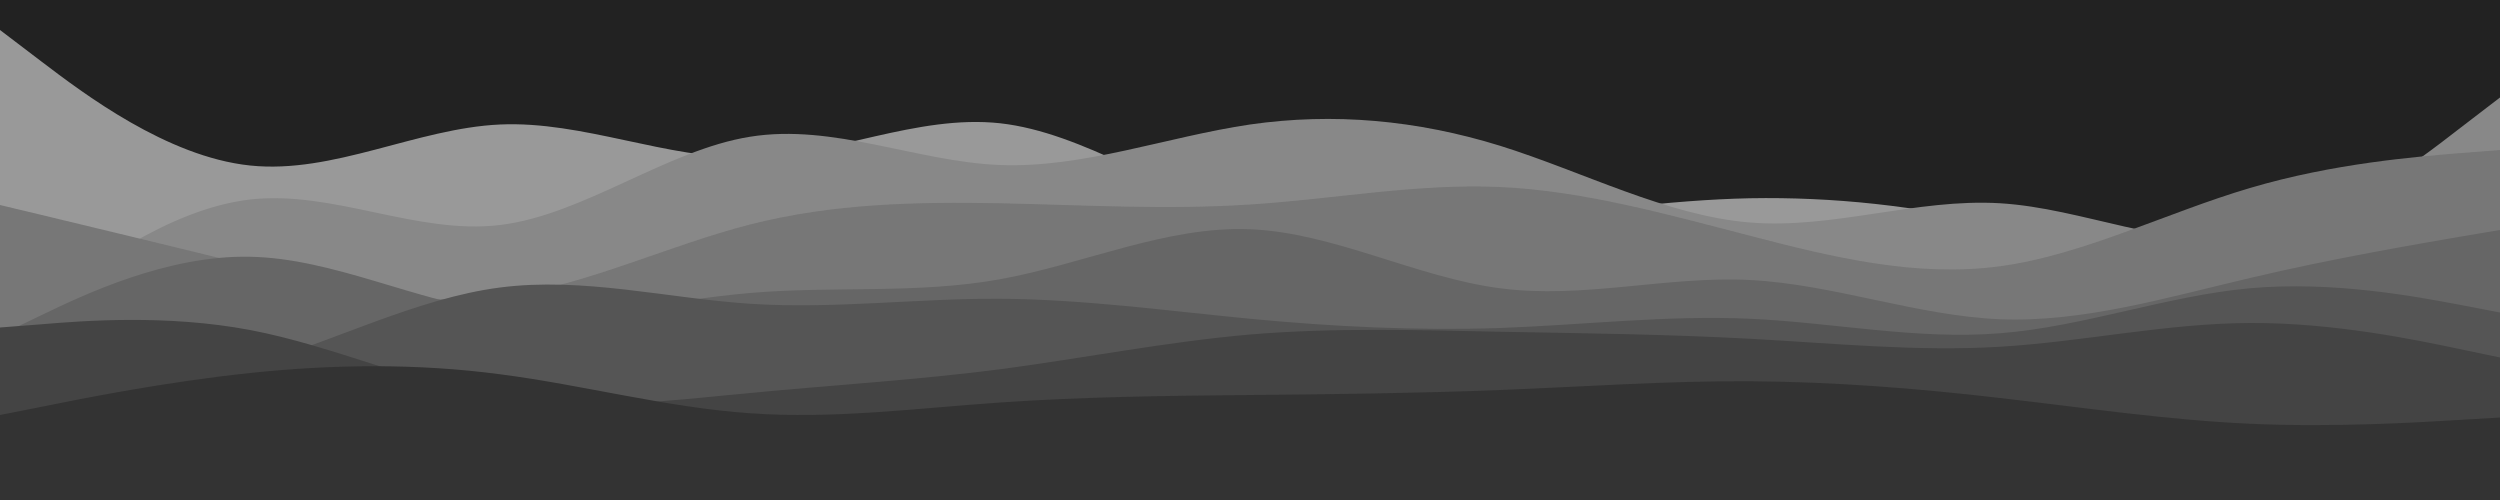
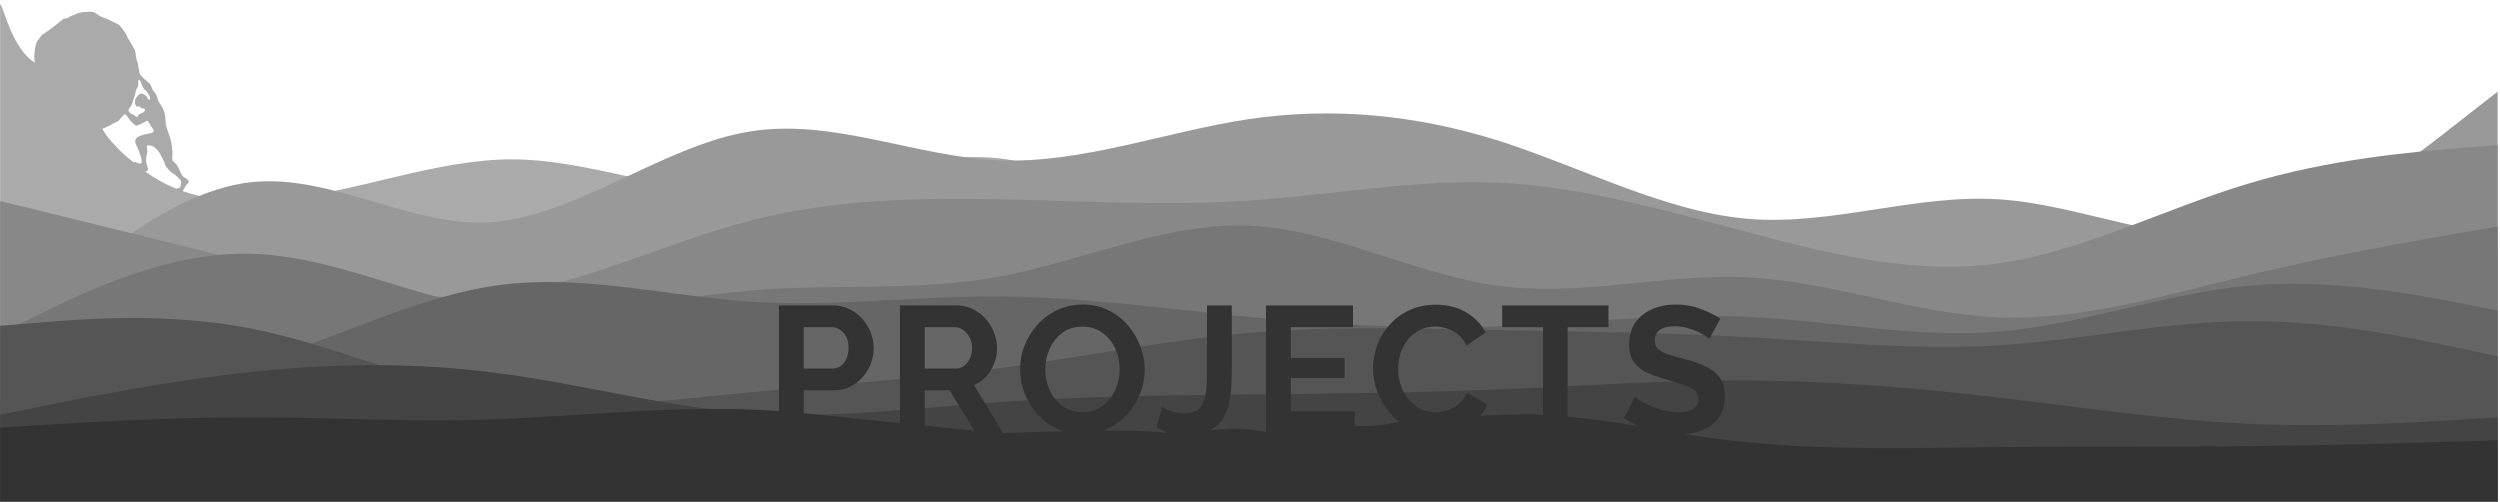
- <svg xmlns="http://www.w3.org/2000/svg" width="1000" height="200" viewBox="0 0 1000 200" fill="none">
-   <path d="M1000 0H0V200H1000V0Z" fill="#222222" />
-   <path d="M0 12L16.7 24.7C33.3 37.3 66.7 62.7 100 66.2C133.3 69.7 166.7 51.3 200 49.8C233.3 48.3 266.7 63.7 300 63C333.3 62.3 366.7 45.7 400 49.3C433.3 53 466.7 77 500 87.2C533.3 97.3 566.7 93.7 600 89.3C633.3 85 666.7 80 700 79.3C733.3 78.7 766.7 82.3 800 90.2C833.3 98 866.7 110 900 110C933.3 110 966.7 98 983.3 92L1000 86V200H983.3C966.7 200 933.3 200 900 200C866.7 200 833.3 200 800 200C766.7 200 733.3 200 700 200C666.7 200 633.3 200 600 200C566.7 200 533.3 200 500 200C466.7 200 433.3 200 400 200C366.7 200 333.3 200 300 200C266.7 200 233.3 200 200 200C166.7 200 133.3 200 100 200C66.7 200 33.3 200 16.7 200H0V12Z" fill="#999999" />
-   <path d="M0 135L16.7 122.2C33.3 109.3 66.7 83.7 100 79.8C133.3 76 166.7 94 200 90C233.3 86 266.7 60 300 54.7C333.3 49.3 366.7 64.7 400 66C433.3 67.3 466.7 54.7 500 49.8C533.3 45 566.7 48 600 58.3C633.3 68.7 666.7 86.3 700 89C733.3 91.7 766.7 79.3 800 81.3C833.3 83.3 866.7 99.7 900 95C933.3 90.3 966.7 64.7 983.3 51.8L1000 39V200H983.3C966.7 200 933.3 200 900 200C866.7 200 833.3 200 800 200C766.7 200 733.3 200 700 200C666.7 200 633.3 200 600 200C566.7 200 533.3 200 500 200C466.7 200 433.3 200 400 200C366.7 200 333.3 200 300 200C266.7 200 233.3 200 200 200C166.7 200 133.3 200 100 200C66.7 200 33.3 200 16.7 200H0V135Z" fill="#888888" />
-   <path d="M0 82L16.7 86C33.3 90 66.7 98 100 106.2C133.3 114.3 166.7 122.7 200 118.7C233.3 114.7 266.7 98.3 300 89.8C333.3 81.3 366.7 80.7 400 81.3C433.3 82 466.7 84 500 81.8C533.3 79.7 566.7 73.3 600 74.8C633.3 76.3 666.7 85.7 700 94.3C733.3 103 766.7 111 800 106.5C833.3 102 866.7 85 900 75.2C933.3 65.3 966.7 62.7 983.3 61.3L1000 60V200H983.3C966.7 200 933.3 200 900 200C866.7 200 833.3 200 800 200C766.7 200 733.3 200 700 200C666.7 200 633.3 200 600 200C566.7 200 533.3 200 500 200C466.7 200 433.3 200 400 200C366.7 200 333.3 200 300 200C266.7 200 233.3 200 200 200C166.7 200 133.3 200 100 200C66.7 200 33.3 200 16.7 200H0V82Z" fill="#777777" />
-   <path d="M0 134L16.7 126C33.3 118 66.7 102 100 102.7C133.3 103.3 166.7 120.7 200 124.8C233.3 129 266.7 120 300 117.2C333.3 114.3 366.7 117.7 400 111.7C433.3 105.7 466.7 90.3 500 91.7C533.3 93 566.7 111 600 115.3C633.3 119.7 666.7 110.3 700 112C733.3 113.7 766.7 126.3 800 127.7C833.3 129 866.7 119 900 111.2C933.3 103.3 966.7 97.7 983.3 94.8L1000 92V200H983.3C966.7 200 933.3 200 900 200C866.7 200 833.3 200 800 200C766.7 200 733.3 200 700 200C666.7 200 633.3 200 600 200C566.7 200 533.3 200 500 200C466.7 200 433.3 200 400 200C366.7 200 333.3 200 300 200C266.7 200 233.3 200 200 200C166.7 200 133.3 200 100 200C66.7 200 33.3 200 16.7 200H0V134Z" fill="#666666" />
-   <path d="M0 160L16.7 159C33.3 158 66.7 156 100 146.3C133.3 136.7 166.7 119.3 200 115C233.3 110.7 266.7 119.3 300 121.5C333.3 123.7 366.7 119.3 400 119.5C433.3 119.7 466.7 124.3 500 127.5C533.3 130.7 566.7 132.3 600 131.2C633.3 130 666.7 126 700 127.5C733.3 129 766.7 136 800 133.3C833.3 130.7 866.7 118.3 900 115.3C933.3 112.3 966.7 118.7 983.3 121.8L1000 125V200H983.3C966.7 200 933.3 200 900 200C866.7 200 833.3 200 800 200C766.7 200 733.3 200 700 200C666.7 200 633.3 200 600 200C566.7 200 533.3 200 500 200C466.7 200 433.3 200 400 200C366.7 200 333.3 200 300 200C266.7 200 233.3 200 200 200C166.7 200 133.3 200 100 200C66.7 200 33.3 200 16.7 200H0V160Z" fill="#555555" />
-   <path d="M0 131L16.7 129.7C33.3 128.3 66.7 125.7 100 132C133.3 138.3 166.7 153.7 200 159.2C233.3 164.7 266.7 160.3 300 157.2C333.3 154 366.7 152 400 147.7C433.3 143.3 466.7 136.7 500 133.8C533.3 131 566.7 132 600 132.7C633.3 133.3 666.7 133.7 700 135.5C733.3 137.3 766.7 140.7 800 138.7C833.3 136.7 866.7 129.3 900 129.2C933.3 129 966.7 136 983.3 139.5L1000 143V200H983.3C966.7 200 933.3 200 900 200C866.7 200 833.3 200 800 200C766.7 200 733.3 200 700 200C666.7 200 633.3 200 600 200C566.7 200 533.3 200 500 200C466.7 200 433.3 200 400 200C366.7 200 333.3 200 300 200C266.7 200 233.3 200 200 200C166.7 200 133.3 200 100 200C66.7 200 33.3 200 16.7 200H0V131Z" fill="#444444" />
-   <path d="M0 166L16.7 162.7C33.3 159.3 66.7 152.7 100 149.2C133.3 145.7 166.7 145.3 200 149.7C233.3 154 266.7 163 300 165.3C333.3 167.7 366.7 163.3 400 161C433.3 158.7 466.7 158.3 500 158C533.3 157.7 566.7 157.3 600 156C633.3 154.7 666.7 152.3 700 152.5C733.3 152.7 766.7 155.3 800 159.2C833.3 163 866.7 168 900 169.5C933.3 171 966.7 169 983.3 168L1000 167V200H983.3C966.7 200 933.3 200 900 200C866.7 200 833.3 200 800 200C766.7 200 733.3 200 700 200C666.7 200 633.3 200 600 200C566.7 200 533.3 200 500 200C466.7 200 433.3 200 400 200C366.7 200 333.3 200 300 200C266.7 200 233.3 200 200 200C166.7 200 133.3 200 100 200C66.7 200 33.3 200 16.7 200H0V166Z" fill="#333333" />
+ <svg xmlns="http://www.w3.org/2000/svg" width="1001" height="201" viewBox="0 0 1001 201" fill="none">
+   <path fill-rule="evenodd" clip-rule="evenodd" d="M152.508 72.222C168.366 68.429 184.25 64.631 200.049 63.906C217.103 63.123 234.184 66.857 251.263 70.591C267.534 74.148 283.803 77.704 300.049 77.356C314.713 77.042 329.397 73.586 344.083 70.13C362.746 65.737 381.413 61.343 400.049 63.396C419.882 65.642 439.75 75.224 459.611 84.804C473.098 91.309 486.582 97.813 500.049 102.016C533.349 112.308 566.749 108.639 600.049 104.156C604.647 103.551 609.247 102.933 613.848 102.314C642.571 98.451 671.347 94.581 700.049 93.966C733.349 93.355 766.749 97.023 800.049 105.073C808.656 107.128 817.269 109.468 825.886 111.809C850.608 118.526 875.356 125.249 900.049 125.249C933.349 125.249 966.749 113.021 983.349 106.908L1000.05 100.793V200.743H0.049V1.813C1.128 1.138 4.387 19.49 14.24 25.258C13.797 24.987 13.801 24.129 13.753 23.332C13.719 22.767 13.737 22.142 13.797 21.495C13.895 20.441 13.967 19.329 14.24 18.326C14.574 17.101 14.753 16.721 15.195 16.121C15.335 16.02 15.873 15.227 16.072 14.926C16.613 14.106 16.739 14.034 16.89 13.948C16.937 13.921 16.986 13.893 17.051 13.84C17.22 13.704 17.396 13.584 17.443 13.575C17.586 13.545 22.062 10.315 22.074 10.232C22.077 10.211 22.537 9.848 23.096 9.427C23.654 9.005 24.301 8.488 24.533 8.277C25.337 7.544 25.456 7.466 25.798 7.455C26.642 7.428 27.147 7.266 27.741 6.833C28.118 6.558 28.803 6.204 28.927 6.22C28.977 6.226 29.087 6.193 29.173 6.146C29.258 6.098 29.374 6.067 29.43 6.075C29.485 6.084 29.663 6.015 29.824 5.923C30.347 5.622 30.946 5.336 31.027 5.349C31.07 5.355 31.199 5.326 31.313 5.283C31.642 5.16 32.229 5.01 32.331 5.023C32.383 5.03 32.495 4.997 32.58 4.95C32.666 4.902 32.813 4.876 32.908 4.89C33.004 4.905 33.19 4.886 33.323 4.849C33.456 4.811 33.751 4.792 33.98 4.806C34.209 4.82 34.507 4.814 34.643 4.793C35.592 4.647 36.137 4.64 36.88 4.761C37.476 4.858 37.739 4.936 37.997 5.088C38.182 5.199 38.604 5.475 38.934 5.703C39.941 6.399 40.144 6.528 40.258 6.545C40.318 6.555 40.453 6.626 40.557 6.703C40.661 6.781 40.87 6.863 41.02 6.887C41.171 6.91 41.349 6.971 41.416 7.022C41.484 7.073 41.768 7.185 42.048 7.271C42.328 7.356 42.588 7.46 42.626 7.5C42.663 7.541 42.844 7.621 43.028 7.678C43.211 7.734 43.443 7.841 43.543 7.915C43.643 7.99 43.791 8.061 43.871 8.074C43.952 8.086 44.05 8.14 44.089 8.194C44.127 8.247 44.294 8.336 44.459 8.392C44.625 8.448 44.852 8.544 44.964 8.605C45.076 8.667 45.399 8.824 45.683 8.955C45.966 9.085 46.337 9.262 46.506 9.346C46.675 9.431 46.867 9.508 46.933 9.518C47.038 9.534 47.282 9.686 47.593 9.932C47.648 9.974 47.755 10.05 47.833 10.099C47.91 10.149 48.193 10.487 48.462 10.851C48.73 11.214 49.198 11.841 49.503 12.244C50.167 13.124 50.851 14.202 50.831 14.338C50.823 14.392 50.859 14.485 50.911 14.544C50.962 14.603 50.997 14.703 50.988 14.764C50.979 14.827 51.011 14.937 51.059 15.009C51.198 15.219 51.938 16.437 52.096 16.716C52.627 17.657 52.942 18.203 53.024 18.326C53.141 18.501 53.194 18.594 53.408 19.006C53.501 19.184 53.592 19.35 53.61 19.373C53.87 19.711 54.192 20.544 54.217 20.943C54.225 21.078 54.259 21.211 54.292 21.24C54.325 21.268 54.338 21.383 54.322 21.495C54.289 21.712 54.4 22.599 54.509 23.002C54.546 23.137 54.57 23.286 54.563 23.332C54.545 23.457 55.078 25.19 55.156 25.258C55.193 25.29 55.213 25.39 55.199 25.48C55.186 25.57 55.204 25.684 55.239 25.733C55.299 25.815 55.347 26.174 55.418 27.058C55.433 27.245 55.482 27.457 55.528 27.529C55.573 27.601 55.605 27.695 55.599 27.737C55.593 27.779 55.626 27.858 55.673 27.912C55.721 27.966 55.758 28.136 55.756 28.289C55.746 29.052 55.855 29.405 56.289 30.02C57.088 31.152 58.533 32.19 59.559 33.114C60.124 33.624 60.53 34.312 60.745 35.126C60.943 35.879 61.574 36.505 62.033 37.109C62.489 37.709 62.715 38.167 62.92 38.91C63.139 39.7 63.346 40.518 63.828 41.186C64.699 42.393 65.398 43.653 65.85 45.084C66.435 46.942 66.07 48.813 66.578 50.586C66.904 51.723 67.76 54.206 68.105 55.172C68.741 56.954 69.279 60.9 68.971 62.739C68.881 63.938 69.275 64.442 69.275 64.442C69.275 64.442 70.459 65.565 70.905 66.244C71.045 66.457 71.212 66.722 71.276 66.833C71.937 67.969 72.521 70.234 73.665 70.933C74.884 71.678 76.492 72.502 74.949 73.728C74.552 74.043 74.292 74.406 73.975 75.085C73.844 75.366 73.576 75.825 73.378 76.104L73.167 76.505C80.638 79.134 89.409 80.617 100.049 80.617C117.404 80.617 134.94 76.423 152.508 72.222ZM71.168 75.303C70.838 75.252 70.973 75.685 70.973 75.685C66.125 73.769 61.836 71.348 57.936 68.528C58.497 68.733 59.198 68.652 59.227 67.956C59.255 67.296 58.949 66.379 58.737 65.749C58.37 64.663 58.46 63.129 58.742 62.057C58.951 61.262 59.043 60.525 58.949 59.545C58.904 59.074 58.582 58.724 58.873 58.382C59.203 57.994 60.409 58.299 60.759 58.382C61.356 58.524 62.176 59.24 62.63 59.68C63.423 60.45 63.826 61.043 64.344 62.096C64.971 63.37 65.758 64.605 66.118 65.988C66.399 67.067 68.475 69.028 69.347 69.529C70.375 70.12 71.316 71.086 72.122 71.935C72.651 72.493 72.695 73.213 72.284 74.578C72.045 75.374 71.631 75.374 71.168 75.303ZM41.626 51.3C41.437 51.329 41.146 51.417 40.972 51.497C41.927 53.946 47.601 60.554 53.594 65.099C53.594 65.099 53.691 64.746 53.928 64.81C54.609 64.992 56.167 65.749 56.374 65.464C56.992 65.018 56.642 63.785 56.642 63.785C56.703 63.371 56.231 62.297 56.083 61.883C55.623 60.59 55.266 59.22 54.534 58.042C54.352 57.749 54.245 57.376 54.169 56.922C53.683 54.036 59.14 53.73 60.7 53.245C62.087 52.813 61.456 51.827 60.782 51.005C60.327 50.451 59.349 48.443 59.091 48.386C58.857 48.335 58.641 48.386 58.042 48.8C57.011 49.366 56.961 49.39 56.23 49.65C55.801 49.803 54.872 50.467 54.42 50.275C53.28 49.789 51.127 47.093 50.526 46.017C50.386 45.765 49.946 45.666 49.739 45.84C49.628 45.933 48.829 46.76 48.442 47.182C48.099 47.556 47.866 48.049 47.457 48.361C47.266 48.507 45.953 49.176 45.502 49.358C44.778 49.651 43.964 50.465 43.237 50.586C42.646 50.684 42.205 51.209 41.626 51.3ZM55.575 31.959C55.105 32.312 55.398 33.63 55.328 34.188C55.266 34.682 55.238 34.749 54.828 35.383C54.469 35.938 54.293 36.49 54.141 37.54C53.974 38.69 53.331 39.586 53.155 40.709C52.929 42.16 52.042 42.798 51.446 43.947C51.358 44.117 51.369 44.185 51.529 44.461C51.775 44.887 52.093 45.32 52.803 45.732C53.267 45.804 54.035 46.274 54.342 46.613C55.167 47.524 54.828 45.84 56.69 45.32C57.814 45.007 58.663 43.681 57.386 43.383C57.054 43.312 57.055 43.265 56.88 43.358C56.76 43.423 56.666 43.425 56.544 43.259C56.068 42.611 55.771 42.47 55.329 42.679C54.6 43.025 54.214 41.9 54.018 41.338C53.991 41.262 54.023 40.842 54.088 40.404C54.233 39.428 54.263 39.372 55.276 38.251C55.733 37.745 56.274 37.453 56.686 37.49C57.404 37.555 58.196 38.078 58.663 38.6C59.166 39.164 58.912 39.649 59.651 39.882C61.105 40.341 58.94 36.501 58.293 36.142C57.857 35.9 57.544 35.381 57.386 35.126C56.797 34.174 56.645 33.31 56.13 32.346C55.902 31.919 55.76 31.82 55.575 31.959Z" fill="#AAAAAA" />
+   <path d="M0.049 134.506L16.749 121.463C33.349 108.318 66.749 76.972 100.049 72.998C133.349 69.126 166.749 92.727 200.049 88.651C233.349 84.575 266.749 58.081 300.049 52.68C333.349 47.178 366.749 62.87 400.049 64.195C433.349 65.52 466.749 52.68 500.049 47.687C533.349 42.796 566.749 45.853 600.049 56.348C633.349 66.946 666.749 84.881 700.049 87.632C733.349 90.383 766.749 77.748 800.049 79.786C833.349 81.824 866.749 98.535 900.049 93.746C933.349 88.957 966.749 62.87 983.349 49.725L1000.05 36.682V200.742C666.716 200.742 333.382 200.742 0.049 200.742V134.506Z" fill="#999999" />
+   <path d="M0.049 80.5L16.749 84.576C33.349 88.652 66.749 96.804 100.049 105.16C133.349 113.414 166.749 121.973 200.049 117.898C233.349 113.822 266.749 97.11 300.049 88.448C333.349 79.787 366.749 79.175 400.049 79.787C433.349 80.5 466.749 82.538 500.049 80.296C533.349 78.156 566.749 71.635 600.049 73.163C633.349 74.692 666.749 84.27 700.049 93.034C733.349 101.9 766.749 110.051 800.049 105.466C833.349 100.88 866.749 83.557 900.049 73.571C933.349 63.483 966.749 60.833 983.349 59.407L1000.05 58.082V200.742C666.716 200.742 333.382 200.742 0.049 200.742V80.5Z" fill="#888888" />
+   <path d="M0.049 133.489L16.749 125.336C33.349 117.184 66.749 100.88 100.049 101.593C133.349 102.205 166.749 119.935 200.049 124.113C233.349 128.393 266.749 119.222 300.049 116.369C333.349 113.414 366.749 116.879 400.049 110.764C433.349 104.65 466.749 88.957 500.049 90.384C533.349 91.709 566.749 110.051 600.049 114.433C633.349 118.916 666.749 109.337 700.049 111.07C733.349 112.802 766.749 125.642 800.049 127.069C833.349 128.393 866.749 118.203 900.049 110.255C933.349 102.205 966.749 96.498 983.349 93.543L1000.05 90.69V200.742C666.716 200.742 333.382 200.742 0.049 200.742V133.489Z" fill="#777777" />
+   <path d="M0.049 159.981L16.749 158.962C33.349 157.943 66.749 155.904 100.049 146.021C133.349 136.238 166.749 118.507 200.049 114.125C233.349 109.744 266.749 118.507 300.049 120.749C333.349 122.991 366.749 118.507 400.049 118.711C433.349 118.915 466.749 123.603 500.049 126.864C533.349 130.124 566.749 131.754 600.049 130.634C633.349 129.411 666.749 125.334 700.049 126.864C733.349 128.392 766.749 135.524 800.049 132.773C833.349 130.124 866.749 117.489 900.049 114.432C933.349 111.374 966.749 117.896 983.349 121.055L1000.05 124.315V200.741C666.716 200.741 333.382 200.741 0.049 200.741V159.981Z" fill="#666666" />
+   <path d="M0.049 130.43L16.749 129.105C33.349 127.679 66.749 125.029 100.049 131.449C133.349 137.869 166.749 153.562 200.049 159.166C233.349 164.771 266.749 160.287 300.049 157.128C333.349 153.867 366.749 151.829 400.049 147.447C433.349 142.964 466.749 136.238 500.049 133.283C533.349 130.43 566.749 131.449 600.049 132.163C633.349 132.774 666.749 133.182 700.049 135.016C733.349 136.85 766.749 140.315 800.049 138.276C833.349 136.238 866.749 128.698 900.049 128.596C933.349 128.393 966.749 135.525 983.349 139.092L1000.05 142.658V200.742C666.716 200.742 333.382 200.742 0.049 200.742V130.43Z" fill="#555555" />
+   <path d="M0.049 166.097L16.749 162.734C33.349 159.269 66.749 152.543 100.049 148.977C133.349 145.41 166.749 145.003 200.049 149.487C233.349 153.868 266.749 163.039 300.049 165.383C333.349 167.828 366.749 163.344 400.049 161.001C433.349 158.658 466.749 158.25 500.049 157.944C533.349 157.638 566.749 157.231 600.049 155.906C633.349 154.581 666.749 152.136 700.049 152.34C733.349 152.543 766.749 155.193 800.049 159.167C833.349 163.039 866.749 168.135 900.049 169.663C933.349 171.191 966.749 169.153 983.349 168.135L1000.05 167.116V200.742C666.716 200.742 333.382 200.742 0.049 200.742V166.097Z" fill="#444444" />
+   <path fill-rule="evenodd" clip-rule="evenodd" d="M0.049 171.192L16.749 170.173C33.349 169.154 66.749 167.115 100.049 167.115C133.349 167.115 166.749 169.154 200.049 167.829C237.471 166.226 274.399 161.939 311.877 164.59V122.286H333.549C335.901 122.286 338.061 122.766 340.029 123.726C342.045 124.686 343.773 125.982 345.213 127.614C346.653 129.246 347.781 131.07 348.597 133.086C349.413 135.102 349.821 137.166 349.821 139.278C349.821 142.158 349.149 144.894 347.805 147.486C346.461 150.078 344.589 152.19 342.189 153.822C339.837 155.454 337.077 156.27 333.909 156.27H321.813V165.44L360.336 169.412V122.286H382.944C385.296 122.286 387.456 122.766 389.424 123.726C391.44 124.686 393.168 125.982 394.608 127.614C396.096 129.246 397.224 131.07 397.992 133.086C398.808 135.102 399.216 137.166 399.216 139.278C399.216 142.542 398.376 145.542 396.696 148.278C395.064 151.014 392.832 152.982 390 154.182L401.664 173.406C410.322 173.113 418.419 172.857 425.894 172.679C421.821 171.406 418.132 168.934 415.282 165.774C413.122 163.278 411.442 160.494 410.242 157.422C409.042 154.302 408.442 151.11 408.442 147.846C408.442 144.438 409.066 141.198 410.314 138.126C411.562 135.006 413.314 132.246 415.57 129.846C417.826 127.398 420.466 125.478 423.49 124.086C426.562 122.646 429.922 121.926 433.57 121.926C437.266 121.926 440.626 122.67 443.65 124.158C446.722 125.646 449.338 127.638 451.498 130.134C453.706 132.63 455.386 135.438 456.538 138.558C457.738 141.63 458.338 144.774 458.338 147.99C458.338 151.35 457.714 154.59 456.466 157.71C455.218 160.782 453.466 163.542 451.21 165.99C448.547 168.884 445.149 171.114 441.442 172.429C452.101 172.365 460.97 172.591 467.777 173.291C466.099 172.765 464.547 172.012 463.118 171.03L465.35 162.966C465.974 163.398 467.078 163.926 468.662 164.55C470.246 165.126 472.118 165.414 474.278 165.414C476.822 165.414 478.742 164.862 480.038 163.758C481.334 162.606 482.198 160.83 482.63 158.43C483.062 156.03 483.278 152.91 483.278 149.07V122.286H493.214V148.278C493.214 152.118 492.998 155.622 492.566 158.79C492.134 161.958 491.294 164.694 490.046 166.998C488.826 169.251 486.986 170.999 484.526 172.242C492.115 171.815 495.149 170.837 506.91 172.929V122.286H541.758V130.998H516.846V143.31H538.374V151.374H516.846V164.694H542.406V170.516C549.383 170.755 553.302 170.378 560.288 168.912C559.006 167.912 557.819 166.794 556.726 165.558C554.518 163.014 552.79 160.182 551.542 157.062C550.342 153.894 549.742 150.702 549.742 147.486C549.742 144.366 550.294 141.294 551.398 138.27C552.55 135.246 554.206 132.51 556.366 130.062C558.526 127.614 561.166 125.67 564.286 124.23C567.406 122.742 570.958 121.998 574.942 121.998C579.598 121.998 583.654 123.03 587.11 125.094C590.566 127.158 593.134 129.846 594.814 133.158L587.182 138.414C586.318 136.494 585.19 134.982 583.798 133.878C582.406 132.774 580.894 131.982 579.262 131.502C577.678 131.022 576.142 130.782 574.654 130.782C572.158 130.782 569.974 131.286 568.102 132.294C566.278 133.302 564.742 134.622 563.494 136.254C562.246 137.886 561.31 139.71 560.686 141.726C560.11 143.742 559.822 145.758 559.822 147.774C559.822 150.798 560.446 153.63 561.694 156.27C562.942 158.862 564.694 160.974 566.95 162.606C569.206 164.238 571.822 165.054 574.798 165.054C576.334 165.054 577.918 164.79 579.55 164.262C581.23 163.734 582.766 162.894 584.158 161.742C585.55 160.59 586.63 159.102 587.398 157.278L595.534 161.958C594.833 163.646 593.868 165.165 592.639 166.515C601.004 166.084 609.449 165.663 617.821 166.121V130.998H601.477V122.286H644.029V130.998H627.685V166.833C638.074 167.766 647.12 169.161 656.094 170.675C653.986 169.732 652.031 168.627 650.231 167.358L654.623 158.79C655.055 159.222 655.823 159.798 656.927 160.518C658.031 161.19 659.375 161.886 660.959 162.606C662.543 163.278 664.271 163.854 666.143 164.334C668.015 164.814 669.911 165.054 671.831 165.054C677.303 165.054 680.039 163.302 680.039 159.798C680.039 158.31 679.487 157.11 678.383 156.198C677.279 155.286 675.719 154.518 673.703 153.894C671.735 153.27 669.431 152.574 666.791 151.806C663.527 150.894 660.815 149.886 658.655 148.782C656.543 147.63 654.959 146.214 653.903 144.534C652.847 142.806 652.319 140.622 652.319 137.982C652.319 134.478 653.135 131.55 654.767 129.198C656.447 126.798 658.703 124.998 661.535 123.798C664.367 122.55 667.511 121.926 670.967 121.926C674.519 121.926 677.831 122.502 680.903 123.654C683.975 124.806 686.615 126.126 688.823 127.614L684.431 135.678C683.999 135.198 683.087 134.574 681.695 133.806C680.303 132.99 678.623 132.27 676.655 131.646C674.735 130.974 672.743 130.638 670.679 130.638C665.255 130.638 662.543 132.558 662.543 136.398C662.543 137.79 662.975 138.894 663.839 139.71C664.703 140.526 665.999 141.222 667.727 141.798C669.455 142.374 671.615 142.998 674.207 143.67C677.567 144.534 680.471 145.542 682.919 146.694C685.415 147.846 687.311 149.382 688.607 151.302C689.951 153.174 690.623 155.67 690.623 158.79C690.623 162.438 689.735 165.39 687.959 167.646C684.803 171.679 679.718 173.345 674.786 173.832C682.459 175.06 690.655 176.211 700.049 177.102C733.349 180.363 766.749 179.344 800.049 179.038C833.349 178.631 866.749 179.038 900.049 178.631C933.349 178.324 966.749 177.305 983.349 176.796L1000.05 176.286V200.743H0.049V171.192ZM333.333 147.558H321.813V130.998H332.901C334.677 130.998 336.261 131.718 337.653 133.158C339.045 134.598 339.741 136.638 339.741 139.278C339.741 141.774 339.117 143.79 337.869 145.326C336.669 146.814 335.157 147.558 333.333 147.558ZM370.272 156.27H380.208L390.125 172.436L370.272 170.472V156.27ZM382.728 147.558H370.272V130.998H382.296C383.496 130.998 384.6 131.358 385.608 132.078C386.664 132.798 387.528 133.782 388.2 135.03C388.872 136.278 389.208 137.694 389.208 139.278C389.208 141.582 388.584 143.55 387.336 145.182C386.136 146.766 384.6 147.558 382.728 147.558ZM420.25 156.198C419.098 153.606 418.522 150.822 418.522 147.846C418.522 145.062 419.098 142.374 420.25 139.782C421.402 137.142 423.082 134.982 425.29 133.302C427.498 131.622 430.21 130.782 433.426 130.782C436.498 130.782 439.138 131.598 441.346 133.23C443.602 134.814 445.33 136.902 446.53 139.494C447.73 142.086 448.33 144.87 448.33 147.846C448.33 150.63 447.754 153.342 446.602 155.982C445.45 158.622 443.77 160.782 441.562 162.462C439.354 164.142 436.642 164.982 433.426 164.982C430.306 164.982 427.618 164.166 425.362 162.534C423.154 160.902 421.45 158.79 420.25 156.198Z" fill="#333333" />
</svg>
